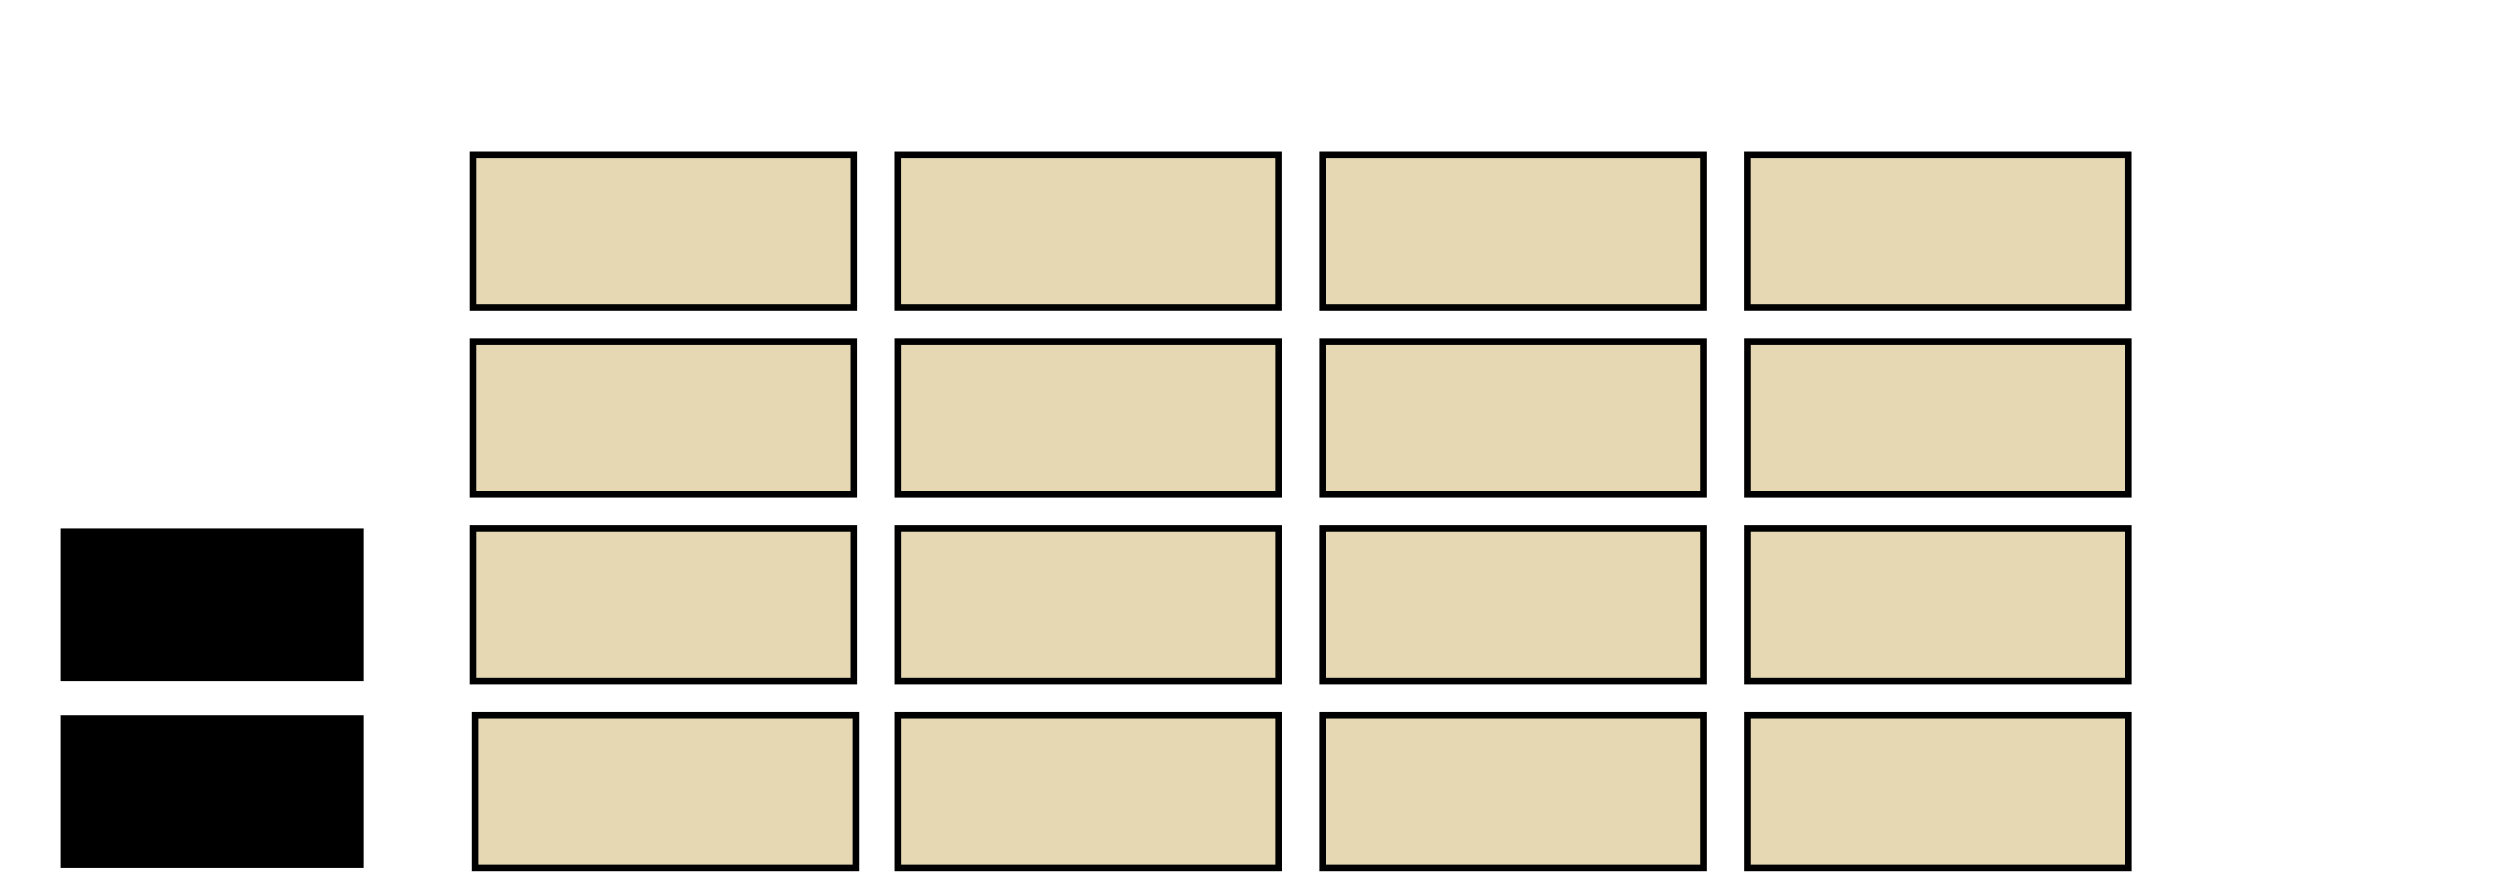
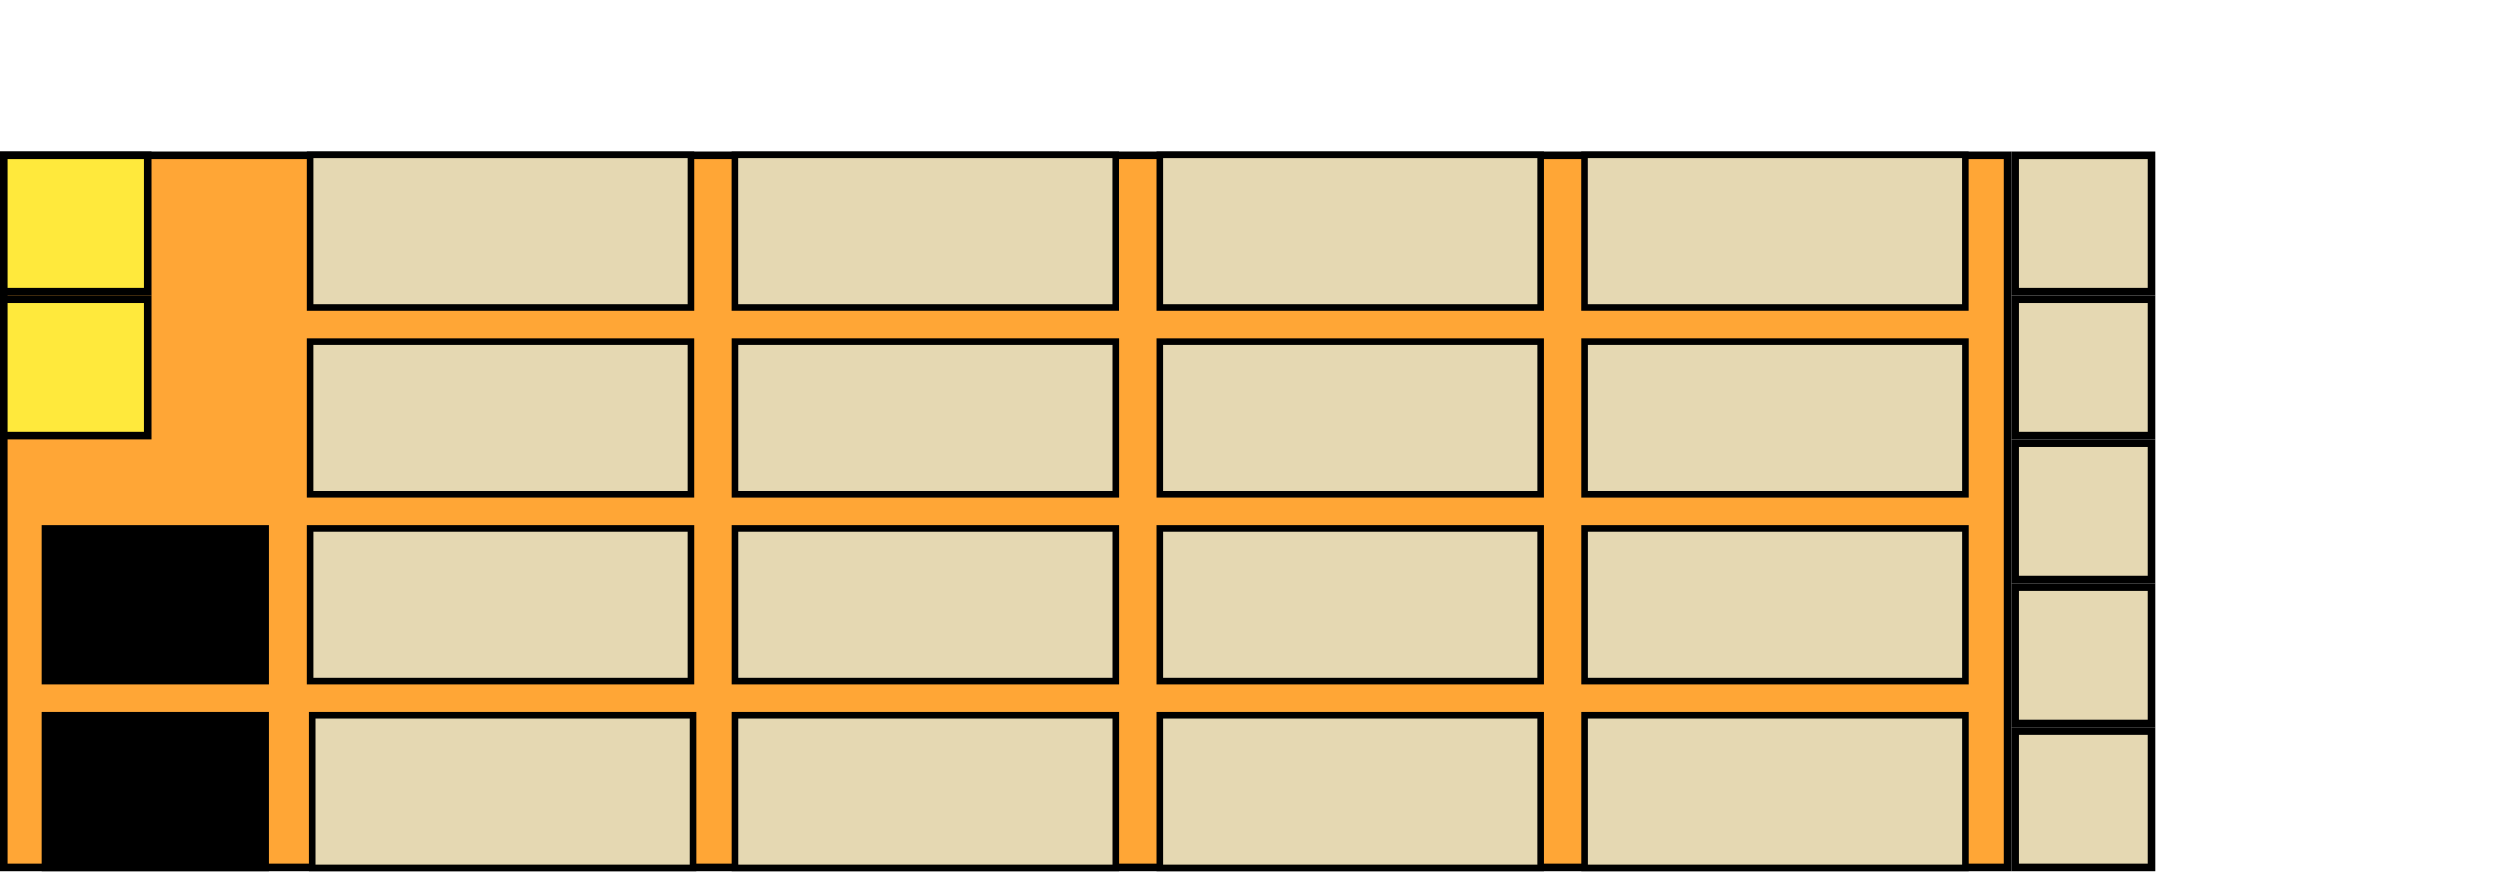
<svg xmlns="http://www.w3.org/2000/svg" id="svg2" height="115" width="330" version="1">
-   <defs id="defs3548" />
-   <rect id="m0" style="fill:#e5d8b2;stroke:#000000;stroke-width:0.87" height="20.154" width="50.27" y="20.435" x="62.435" />
-   <rect id="m1" style="fill:#e5d8b2;stroke:#000000;stroke-width:0.866" height="20.151" width="50.27" y="20.436" x="118.506" />
-   <rect id="m2" style="fill:#e5d8b2;stroke:#000000;stroke-width:0.87" height="20.154" width="50.27" y="20.435" x="174.596" />
-   <rect id="m3" style="fill:#e5d8b2;stroke:#000000;stroke-width:0.866" height="20.151" width="50.27" y="20.436" x="230.656" />
-   <rect id="m4" style="fill:#e5d8b2;stroke:#000000;stroke-width:0.866" height="20.151" width="50.27" y="45.095" x="62.433" />
-   <rect id="m5" style="fill:#e5d8b2;stroke:#000000;stroke-width:0.87" height="20.154" width="50.27" y="45.093" x="118.516" />
-   <rect id="m6" style="fill:#e5d8b2;stroke:#000000;stroke-width:0.866" height="20.151" width="50.27" y="45.095" x="174.596" />
-   <rect id="m7" style="fill:#e5d8b2;stroke:#000000;stroke-width:0.87" height="20.154" width="50.27" y="45.093" x="230.666" />
-   <rect id="m8" style="fill:#e5d8b2;stroke:#000000;stroke-width:0.87" height="20.154" width="50.27" y="69.752" x="62.435" />
-   <rect id="m9" style="fill:#e5d8b2;stroke:#000000;stroke-width:0.87" height="20.154" width="50.27" y="69.752" x="118.516" />
-   <rect id="m10" style="fill:#e5d8b2;stroke:#000000;stroke-width:0.87" height="20.154" width="50.27" y="69.752" x="174.596" />
-   <rect id="m11" style="fill:#e5d8b2;stroke:#000000;stroke-width:0.87" height="20.154" width="50.27" y="69.752" x="230.666" />
-   <rect id="m12" style="fill:#e5d8b2;stroke:#000000;stroke-width:0.87" height="20.154" width="50.27" y="94.411" x="62.712" />
-   <rect id="m13" style="fill:#e5d8b2;stroke:#000000;stroke-width:0.87" height="20.154" width="50.27" y="94.411" x="118.516" />
-   <rect id="m14" style="fill:#e5d8b2;stroke:#000000;stroke-width:0.87" height="20.154" width="50.27" y="94.411" x="174.596" />
-   <rect id="m15" style="fill:#e5d8b2;stroke:#000000;stroke-width:0.87" height="20.154" width="50.27" y="94.411" x="230.666" />
-   <rect id="settings" height="20.154" width="40" y="69.752" x="8" />
-   <rect id="quit" height="20.154" width="40" y="94.411" x="8" />
+   <defs id="defs3462" />
+   <rect id="character-palette" style="fill:#ffa636;fill-opacity:1;stroke:#000000;stroke-width:1" height="94" width="264.5" y="20.5" x="0.5" />
+   <rect id="palette-key-template" style="fill:#ffe93c;fill-opacity:1;stroke:#000000;stroke-width:1" height="18" width="19" y="39.5" x="0.5" />
+   <rect id="palette-header-template" style="fill:#ffe93c;fill-opacity:1;stroke:#000000;stroke-width:1" height="18" width="19" y="20.5" x="0.5" />
+   <rect x="266" y="96.5" width="18" height="18" style="fill:#e5d8b2;stroke:#000000;stroke-width:1" id="sublayer2" />
+   <rect x="266" y="77.5" width="18" height="18" style="fill:#e5d8b2;stroke:#000000;stroke-width:1" id="sublayer1" />
+   <rect x="266" y="20.5" width="18" height="18" style="fill:#e5d8b2;stroke:#000000;stroke-width:1" id="BKSP" />
+   <rect x="266" y="58.5" width="18" height="18" style="fill:#e5d8b2;stroke:#000000;stroke-width:1" id="sublayer0" />
+   <rect x="266" y="39.5" width="18" height="18" style="fill:#e5d8b2;stroke:#000000;stroke-width:1" id="DELE" />
+   <rect id="m0" style="fill:#e5d8b2;stroke:#000000;stroke-width:0.87" height="20.154" width="50.27" y="20.435" x="40.935" />
+   <rect id="m1" style="fill:#e5d8b2;stroke:#000000;stroke-width:0.866" height="20.151" width="50.27" y="20.436" x="97.006" />
+   <rect id="m2" style="fill:#e5d8b2;stroke:#000000;stroke-width:0.87" height="20.154" width="50.27" y="20.435" x="153.096" />
+   <rect id="m3" style="fill:#e5d8b2;stroke:#000000;stroke-width:0.866" height="20.151" width="50.27" y="20.436" x="209.156" />
+   <rect id="m4" style="fill:#e5d8b2;stroke:#000000;stroke-width:0.866" height="20.151" width="50.27" y="45.095" x="40.933" />
+   <rect id="m5" style="fill:#e5d8b2;stroke:#000000;stroke-width:0.87" height="20.154" width="50.27" y="45.093" x="97.016" />
+   <rect id="m6" style="fill:#e5d8b2;stroke:#000000;stroke-width:0.866" height="20.151" width="50.27" y="45.095" x="153.096" />
+   <rect id="m7" style="fill:#e5d8b2;stroke:#000000;stroke-width:0.87" height="20.154" width="50.27" y="45.093" x="209.166" />
+   <rect id="m8" style="fill:#e5d8b2;stroke:#000000;stroke-width:0.87" height="20.154" width="50.27" y="69.752" x="40.935" />
+   <rect id="m9" style="fill:#e5d8b2;stroke:#000000;stroke-width:0.87" height="20.154" width="50.27" y="69.752" x="97.016" />
+   <rect id="m10" style="fill:#e5d8b2;stroke:#000000;stroke-width:0.87" height="20.154" width="50.27" y="69.752" x="153.096" />
+   <rect id="m11" style="fill:#e5d8b2;stroke:#000000;stroke-width:0.87" height="20.154" width="50.27" y="69.752" x="209.166" />
+   <rect id="m12" style="fill:#e5d8b2;stroke:#000000;stroke-width:0.87" height="20.154" width="50.27" y="94.411" x="41.212" />
+   <rect id="m13" style="fill:#e5d8b2;stroke:#000000;stroke-width:0.87" height="20.154" width="50.27" y="94.411" x="97.016" />
+   <rect id="m14" style="fill:#e5d8b2;stroke:#000000;stroke-width:0.87" height="20.154" width="50.27" y="94.411" x="153.096" />
+   <rect id="m15" style="fill:#e5d8b2;stroke:#000000;stroke-width:0.87" height="20.154" width="50.27" y="94.411" x="209.166" />
+   <rect id="settings" height="21.024" width="30" y="69.317" x="5.5" style="stroke-width:1" />
+   <rect id="quit" height="21.024" width="30" y="93.976" x="5.5" style="stroke-width:1" />
</svg>
